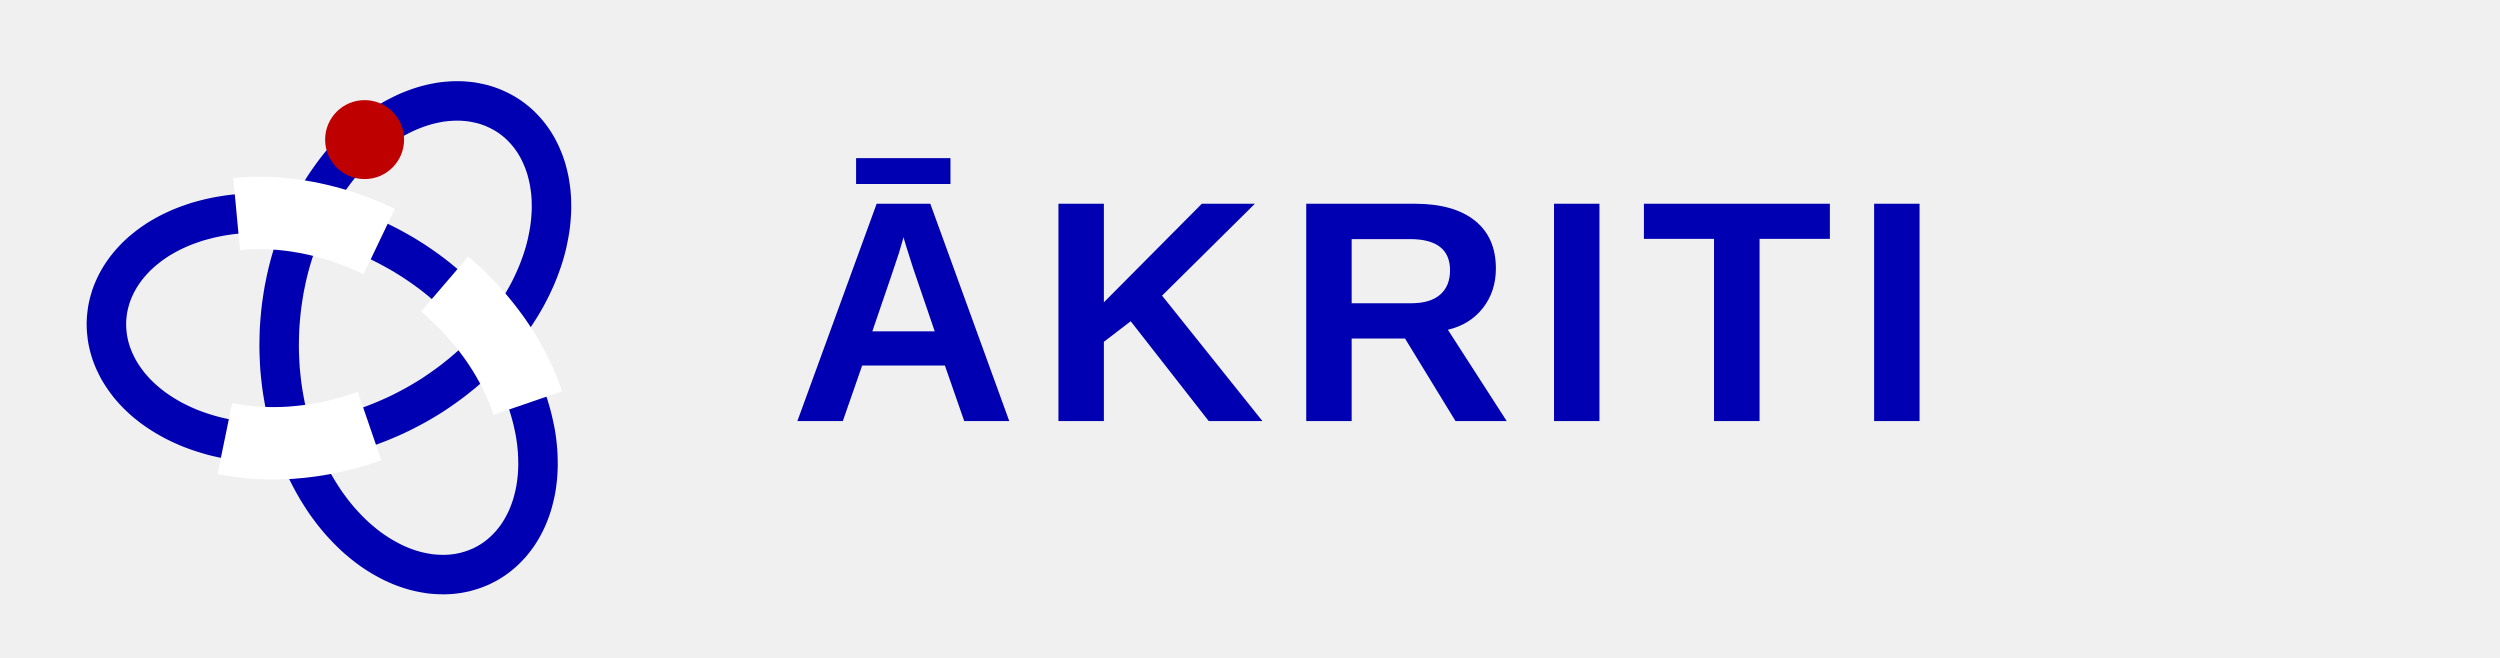
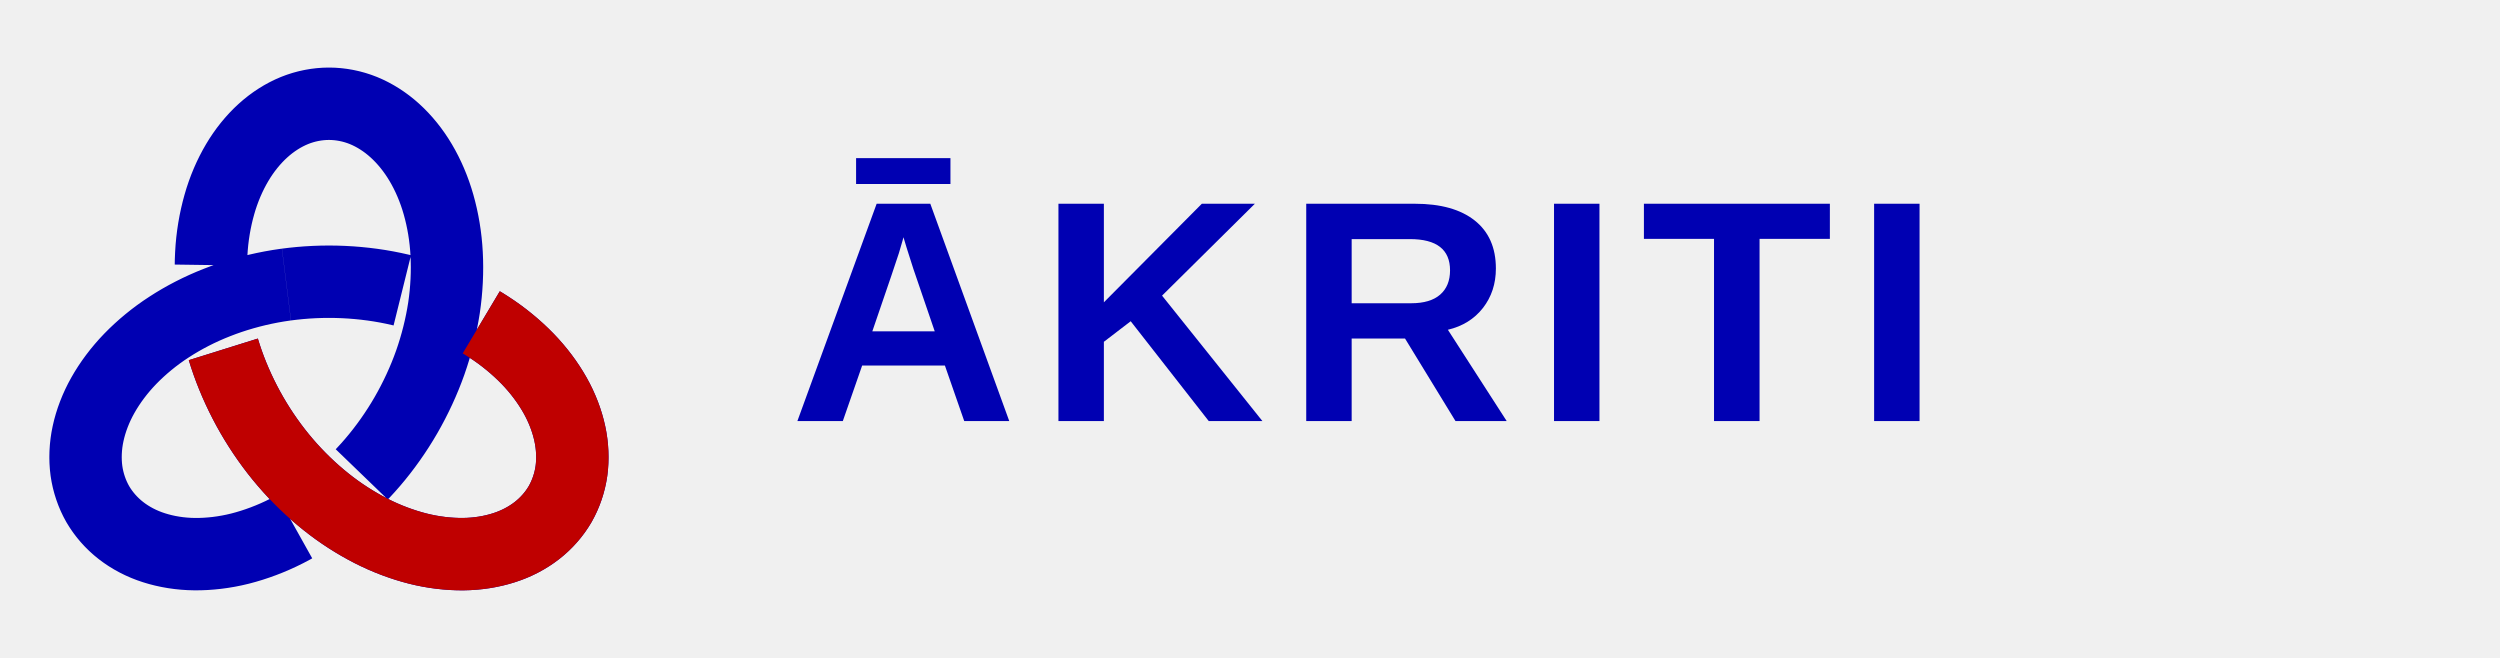
<svg xmlns="http://www.w3.org/2000/svg" viewBox="0 0 380 100" role="img" aria-label="Akriti">
-   <g>
-     <path d="M 61.62 62.40 L 62.39 62.00 L 63.15 61.59 L 63.89 61.17 L 64.63 60.73 L 65.37 60.28 L 66.09 59.81 L 66.80 59.33 L 67.50 58.84 L 68.19 58.34 L 68.87 57.83 L 69.54 57.30 L 70.20 56.77 L 70.85 56.22 L 71.48 55.67 L 72.10 55.10 L 72.71 54.52 L 73.30 53.94 L 73.88 53.34 L 74.45 52.74 L 75.00 52.13 L 75.53 51.51 L 76.06 50.89 L 76.56 50.26 L 77.05 49.62 L 77.53 48.97 L 77.99 48.33 L 78.43 47.67 L 78.86 47.01 L 79.27 46.35 L 79.66 45.68 L 80.04 45.01 L 80.40 44.33 L 80.74 43.66 L 81.06 42.98 L 81.37 42.30 L 81.66 41.62 L 81.93 40.94 L 82.18 40.26 L 82.42 39.58 L 82.64 38.90 L 82.84 38.22 L 83.02 37.54 L 83.18 36.87 L 83.32 36.19 L 83.45 35.52 L 83.56 34.86 L 83.65 34.20 L 83.72 33.54 L 83.77 32.89 L 83.81 32.24 L 83.83 31.60 L 83.82 30.97 L 83.81 30.34 L 83.77 29.72 L 83.72 29.11 L 83.64 28.51 L 83.55 27.91 L 83.45 27.33 L 83.32 26.75 L 83.18 26.19 L 83.03 25.63 L 82.85 25.09 L 82.66 24.55 L 82.45 24.03 L 82.23 23.52 L 81.99 23.02 L 81.74 22.53 L 81.47 22.06 L 81.19 21.60 L 80.89 21.16 L 80.58 20.73 L 80.25 20.31 L 79.91 19.91 L 79.55 19.52 L 79.19 19.15 L 78.81 18.79 L 78.41 18.45 L 78.01 18.13 L 77.59 17.82 L 77.16 17.53 L 76.72 17.26 L 76.27 17.01 L 75.81 16.77 L 75.34 16.55 L 74.86 16.34 L 74.38 16.16 L 73.88 15.99 L 73.37 15.84 L 72.86 15.72 L 72.34 15.61 L 71.81 15.51 L 71.27 15.44 L 70.73 15.39 L 70.19 15.35 L 69.63 15.34 L 69.08 15.34 L 68.52 15.37 L 67.95 15.41 L 67.38 15.47 L 66.81 15.55 L 66.24 15.66 L 65.66 15.78 L 65.08 15.92 L 64.50 16.08 L 63.92 16.26 L 63.34 16.46 L 62.76 16.68 L 62.18 16.91 L 61.60 17.17 L 61.02 17.45 L 60.45 17.74 L 59.87 18.05 L 59.30 18.39 L 58.73 18.74 L 58.17 19.11 L 57.61 19.49 L 57.06 19.90 L 56.51 20.32 L 55.96 20.76 L 55.42 21.22 L 54.89 21.70 L 54.36 22.19 L 53.84 22.70 L 53.33 23.22 L 52.83 23.76 L 52.33 24.32 L 51.84 24.89 L 51.36 25.48 L 50.90 26.08 L 50.44 26.70 L 49.99 27.33 L 49.55 27.97 L 49.12 28.63 L 48.70 29.30 L 48.29 29.99 L 47.90 30.68 L 47.51 31.39 L 47.14 32.11 L 46.78 32.84 L 46.44 33.59 L 46.10 34.34 L 45.78 35.10 L 45.48 35.87 L 45.18 36.65 L 44.91 37.44 L 44.64 38.24 L 44.39 39.04 L 44.15 39.85 L 43.93 40.67 L 43.72 41.50 L 43.53 42.33 L 43.36 43.16 L 43.19 44.00 L 43.05 44.85 L 42.92 45.70 L 42.80 46.55 L 42.70 47.40 L 42.62 48.26 L 42.55 49.12 L 42.49 49.98 L 42.46 50.84 L 42.44 51.70 L 42.43 52.56 L 42.44 53.42 L 42.47 54.28 L 42.51 55.14 L 42.56 56.00 L 42.64 56.85 L 42.73 57.70 L 42.83 58.54 L 42.95 59.39 L 43.09 60.22 L 43.24 61.06 L 43.40 61.88 L 43.58 62.70 L 43.78 63.52 L 43.99 64.32 L 44.21 65.12 L 44.45 65.91 L 44.70 66.70 L 44.97 67.47 L 45.25 68.23 L 45.54 68.99 L 45.85 69.73 L 46.17 70.47 L 46.50 71.19 L 46.85 71.90 L 47.21 72.60 L 47.58 73.29 L 47.96 73.96 L 48.35 74.62 L 48.76 75.27 L 49.17 75.91 L 49.59 76.53 L 50.03 77.13 L 50.47 77.72 L 50.93 78.30 L 51.39 78.86 L 51.86 79.40 L 52.35 79.93 L 52.83 80.44 L 53.33 80.94 L 53.83 81.42 L 54.34 81.88 L 54.86 82.32 L 55.38 82.75 L 55.91 83.16 L 56.44 83.55 L 56.98 83.92 L 57.52 84.27 L 58.07 84.61 L 58.62 84.92 L 59.17 85.22 L 59.72 85.50 L 60.28 85.76 L 60.84 86.00 L 61.40 86.22 L 61.96 86.42 L 62.52 86.60 L 63.08 86.76 L 63.64 86.90 L 64.20 87.02 L 64.76 87.12 L 65.31 87.21 L 65.87 87.27 L 66.42 87.31 L 66.96 87.33 L 67.51 87.34 L 68.05 87.32 L 68.58 87.29 L 69.11 87.23 L 69.63 87.16 L 70.15 87.06 L 70.67 86.95 L 71.17 86.81 L 71.67 86.66 L 72.16 86.49 L 72.64 86.30 L 73.12 86.10 L 73.58 85.87 L 74.04 85.63 L 74.48 85.37 L 74.92 85.09 L 75.35 84.79 L 75.76 84.48 L 76.17 84.14 L 76.56 83.80 L 76.94 83.43 L 77.31 83.05 L 77.67 82.66 L 78.01 82.24 L 78.34 81.82 L 78.66 81.38 L 78.96 80.92 L 79.25 80.45 L 79.52 79.97 L 79.78 79.47 L 80.03 78.96 L 80.26 78.43 L 80.47 77.90 L 80.67 77.35 L 80.86 76.79 L 81.02 76.22 L 81.17 75.63 L 81.31 75.04 L 81.43 74.44 L 81.53 73.83 L 81.61 73.21 L 81.68 72.58 L 81.73 71.94 L 81.76 71.29 L 81.78 70.64 L 81.77 69.98 L 81.75 69.31 L 81.72 68.64 L 81.66 67.96 L 81.59 67.28 L 81.50 66.59 L 81.39 65.89 L 81.26 65.20 L 81.11 64.50 L 80.95 63.80 L 80.77 63.09 L 80.57 62.39 L 80.36 61.68 L 80.12 60.97 L 79.87 60.26 L 79.60 59.56 L 79.31 58.85 L 79.01 58.14 L 78.69 57.44 L 78.35 56.73 L 77.99 56.03 L 77.62 55.34 L 77.23 54.64 L 76.83 53.95 L 76.40 53.26 L 75.97 52.58 L 75.51 51.91 L 75.04 51.24 L 74.56 50.57 L 74.06 49.91 L 73.54 49.26 L 73.02 48.62 L 72.47 47.98 L 71.91 47.35 L 71.34 46.73 L 70.76 46.12 L 70.16 45.52 L 69.55 44.93 L 68.93 44.35 L 68.29 43.78 L 67.64 43.22 L 66.99 42.67 L 66.32 42.13 L 65.64 41.60 L 64.95 41.09 L 64.25 40.59 L 63.54 40.10 L 62.82 39.62 L 62.09 39.16 L 61.36 38.71 L 60.61 38.28 L 59.86 37.86 L 59.10 37.45 L 58.34 37.06 L 57.57 36.68 L 56.80 36.31 L 56.02 35.97 L 55.23 35.63 L 54.44 35.32 L 53.65 35.01 L 52.85 34.73 L 52.06 34.46 L 51.26 34.20 L 50.45 33.97 L 49.65 33.74 L 48.85 33.54 L 48.04 33.35 L 47.24 33.18 L 46.43 33.02 L 45.63 32.88 L 44.83 32.76 L 44.03 32.65 L 43.24 32.56 L 42.44 32.49 L 41.66 32.43 L 40.87 32.40 L 40.09 32.37 L 39.32 32.36 L 38.55 32.37 L 37.78 32.40 L 37.03 32.44 L 36.28 32.50 L 35.54 32.57 L 34.80 32.66 L 34.08 32.77 L 33.36 32.89 L 32.65 33.03 L 31.95 33.18 L 31.27 33.35 L 30.59 33.53 L 29.92 33.72 L 29.27 33.94 L 28.63 34.16 L 28.00 34.40 L 27.38 34.65 L 26.78 34.92 L 26.18 35.20 L 25.61 35.49 L 25.04 35.80 L 24.50 36.11 L 23.96 36.44 L 23.44 36.79 L 22.94 37.14 L 22.46 37.50 L 21.99 37.88 L 21.53 38.26 L 21.09 38.66 L 20.67 39.06 L 20.27 39.48 L 19.89 39.90 L 19.52 40.33 L 19.17 40.77 L 18.84 41.22 L 18.53 41.67 L 18.23 42.14 L 17.96 42.61 L 17.70 43.08 L 17.47 43.56 L 17.25 44.05 L 17.05 44.54 L 16.87 45.04 L 16.72 45.54 L 16.58 46.04 L 16.46 46.55 L 16.36 47.06 L 16.29 47.57 L 16.23 48.09 L 16.19 48.60 L 16.17 49.12 L 16.18 49.64 L 16.20 50.15 L 16.25 50.67 L 16.31 51.19 L 16.39 51.70 L 16.50 52.22 L 16.62 52.73 L 16.77 53.24 L 16.93 53.75 L 17.12 54.25 L 17.32 54.75 L 17.55 55.24 L 17.79 55.73 L 18.05 56.22 L 18.34 56.70 L 18.64 57.17 L 18.96 57.64 L 19.30 58.10 L 19.65 58.56 L 20.03 59.00 L 20.42 59.44 L 20.83 59.87 L 21.26 60.29 L 21.71 60.71 L 22.17 61.11 L 22.65 61.50 L 23.15 61.89 L 23.66 62.26 L 24.19 62.62 L 24.73 62.97 L 25.29 63.31 L 25.86 63.64 L 26.45 63.96 L 27.05 64.26 L 27.66 64.55 L 28.29 64.83 L 28.93 65.10 L 29.59 65.35 L 30.26 65.59 L 30.93 65.81 L 31.62 66.02 L 32.32 66.22 L 33.03 66.40 L 33.75 66.56 L 34.48 66.71 L 35.22 66.85 L 35.97 66.97 L 36.73 67.08 L 37.49 67.17 L 38.26 67.24 L 39.04 67.30 L 39.83 67.34 L 40.62 67.37 L 41.41 67.38 L 42.21 67.37 L 43.02 67.35 L 43.83 67.31 L 44.64 67.26 L 45.45 67.18 L 46.27 67.10 L 47.09 66.99 L 47.91 66.87 L 48.74 66.74 L 49.56 66.58 L 50.38 66.42 L 51.20 66.23 L 52.02 66.03 L 52.84 65.81 L 53.66 65.58 L 54.48 65.33 L 55.29 65.07 L 56.10 64.79 L 56.90 64.49 L 57.70 64.18 L 58.50 63.85 L 59.29 63.51 L 60.07 63.16 L 60.85 62.79 Z" fill="none" stroke="#0000B2" stroke-width="6" stroke-linejoin="round" stroke-linecap="round" />
-     <path d="M 80.22 61.27 L 80.01 60.66 L 79.79 60.05 L 79.55 59.44 L 79.31 58.83 L 79.05 58.23 L 78.77 57.62 L 78.49 57.02 L 78.19 56.41 L 77.88 55.81 L 77.55 55.21 L 77.22 54.62 L 76.87 54.02 L 76.51 53.43 L 76.14 52.85 L 75.75 52.26 L 75.36 51.68 L 74.95 51.11 L 74.53 50.54 L 74.10 49.97 L 73.66 49.41 L 73.21 48.86 L 72.75 48.31 L 72.28 47.76 L 71.80 47.22 L 71.30 46.69 L 70.80 46.17 L 70.29 45.65 L 69.77 45.14 L 69.24 44.64 L 68.70 44.14 L 68.15 43.65 L 67.59 43.17" fill="none" stroke="#ffffff" stroke-width="11" stroke-linecap="butt" />
-     <path d="M 57.64 36.71 L 56.97 36.39 L 56.30 36.09 L 55.63 35.80 L 54.95 35.52 L 54.27 35.25 L 53.59 34.99 L 52.91 34.75 L 52.22 34.51 L 51.54 34.29 L 50.85 34.08 L 50.16 33.88 L 49.47 33.70 L 48.77 33.52 L 48.08 33.36 L 47.39 33.21 L 46.70 33.07 L 46.01 32.95 L 45.32 32.83 L 44.63 32.73 L 43.95 32.64 L 43.27 32.57 L 42.58 32.50 L 41.91 32.45 L 41.23 32.41 L 40.56 32.38 L 39.89 32.37 L 39.22 32.37 L 38.56 32.37 L 37.91 32.39 L 37.25 32.43 L 36.61 32.47 L 35.97 32.53" fill="none" stroke="#ffffff" stroke-width="11" stroke-linecap="butt" />
-     <path d="M 34.18 66.65 L 34.81 66.78 L 35.45 66.89 L 36.09 66.99 L 36.74 67.08 L 37.40 67.16 L 38.06 67.22 L 38.73 67.28 L 39.40 67.32 L 40.08 67.35 L 40.76 67.37 L 41.44 67.38 L 42.13 67.37 L 42.82 67.36 L 43.51 67.33 L 44.21 67.29 L 44.91 67.23 L 45.61 67.17 L 46.32 67.09 L 47.02 67.00 L 47.73 66.90 L 48.43 66.79 L 49.14 66.66 L 49.85 66.53 L 50.55 66.38 L 51.26 66.22 L 51.97 66.04 L 52.67 65.86 L 53.37 65.66 L 54.08 65.45 L 54.77 65.24 L 55.47 65.00 L 56.17 64.76" fill="none" stroke="#ffffff" stroke-width="11" stroke-linecap="butt" />
-     <circle cx="55.42" cy="21.22" r="6" fill="#BF0000" />
+   <g fill="none" stroke-width="11" stroke-linecap="butt">
+     <path d="M 50.00 42.82 C 52.92 42.82 55.93 43.09 58.77 43.62 C 61.60 44.15 64.44 44.96 67.02 45.98 C 69.61 46.99 72.11 48.28 74.30 49.71 C 76.50 51.13 78.51 52.80 80.19 54.53 C 81.86 56.25 83.29 58.17 84.36 60.07 C 85.43 61.96 86.20 63.99 86.61 65.90 C 87.03 67.82 87.10 69.79 86.86 71.57 C 86.61 73.36 86.01 75.11 85.14 76.63 C 84.26 78.14 83.05 79.53 81.62 80.64 C 80.20 81.75 78.46 82.67 76.59 83.26 C 74.72 83.86 72.59 84.21 70.41 84.23 C 68.23 84.25 65.86 83.98 63.52 83.39 C 61.19 82.80 58.74 81.89 56.41 80.70 C 54.08 79.51 51.71 78.00 49.54 76.26 C 47.37 74.53 45.24 72.48 43.37 70.29 C 41.49 68.10 39.75 65.63 38.29 63.10 C 36.83 60.57 35.56 57.83 34.60 55.11 C 33.64 52.39 32.93 49.53 32.51 46.78 C 32.10 44.03 31.97 41.22 32.11 38.61 C 32.24 36.00 32.68 33.42 33.34 31.10 C 33.99 28.79 34.94 26.59 36.05 24.72 C 37.16 22.84 38.52 21.17 39.98 19.85 C 41.43 18.53 43.09 17.48 44.76 16.80 C 46.44 16.12 48.25 15.77 50.00 15.77 C 51.75 15.77 53.56 16.12 55.24 16.80 C 56.91 17.48 58.57 18.53 60.02 19.85 C 61.48 21.17 62.84 22.84 63.95 24.72 C 65.06 26.59 66.01 28.79 66.66 31.10 C 67.32 33.42 67.76 36.00 67.89 38.61 C 68.03 41.22 67.90 44.03 67.49 46.78 C 67.07 49.53 66.36 52.39 65.40 55.11 C 64.44 57.83 63.17 60.57 61.71 63.10 C 60.25 65.63 58.51 68.10 56.63 70.29 C 54.76 72.48 52.63 74.53 50.46 76.26 C 48.29 78.00 45.92 79.51 43.59 80.70 C 41.26 81.89 38.81 82.80 36.48 83.39 C 34.14 83.98 31.77 84.25 29.59 84.23 C 27.41 84.21 25.28 83.86 23.41 83.26 C 21.54 82.67 19.80 81.75 18.38 80.64 C 16.95 79.53 15.74 78.14 14.86 76.63 C 13.99 75.11 13.39 73.36 13.14 71.57 C 12.90 69.79 12.97 67.82 13.39 65.90 C 13.80 63.99 14.57 61.96 15.64 60.07 C 16.71 58.17 18.14 56.25 19.81 54.53 C 21.49 52.80 23.50 51.13 25.70 49.71 C 27.89 48.28 30.39 46.99 32.98 45.98 C 35.56 44.96 38.40 44.15 41.23 43.62 C 44.07 43.09 47.08 42.82 50.00 42.82 Z" stroke="#0000B2" stroke-dasharray="11.25 13.00 101.74 13.00 102.41 13.00 84.32 0.01 338.73 0.01" />
+     <path d="M 50.00 42.82 C 52.92 42.82 55.93 43.09 58.77 43.62 C 61.60 44.15 64.44 44.96 67.02 45.98 C 69.61 46.99 72.11 48.28 74.30 49.71 C 76.50 51.13 78.51 52.80 80.19 54.53 C 81.86 56.25 83.29 58.17 84.36 60.07 C 85.43 61.96 86.20 63.99 86.61 65.90 C 87.03 67.82 87.10 69.79 86.86 71.57 C 86.61 73.36 86.01 75.11 85.14 76.63 C 84.26 78.14 83.05 79.53 81.62 80.64 C 80.20 81.75 78.46 82.67 76.59 83.26 C 74.72 83.86 72.59 84.21 70.41 84.23 C 68.23 84.25 65.86 83.98 63.52 83.39 C 61.19 82.80 58.74 81.89 56.41 80.70 C 54.08 79.51 51.71 78.00 49.54 76.26 C 47.37 74.53 45.24 72.48 43.37 70.29 C 41.49 68.10 39.75 65.63 38.29 63.10 C 36.83 60.57 35.56 57.83 34.60 55.11 C 33.64 52.39 32.93 49.53 32.51 46.78 C 32.10 44.03 31.97 41.22 32.11 38.61 C 32.24 36.00 32.68 33.42 33.34 31.10 C 33.99 28.79 34.94 26.59 36.05 24.72 C 37.16 22.84 38.52 21.17 39.98 19.85 C 41.43 18.53 43.09 17.48 44.76 16.80 C 46.44 16.12 48.25 15.77 50.00 15.77 C 51.75 15.77 53.56 16.12 55.24 16.80 C 56.91 17.48 58.57 18.53 60.02 19.85 C 61.48 21.17 62.84 22.84 63.95 24.72 C 65.06 26.59 66.01 28.79 66.66 31.10 C 67.32 33.42 67.76 36.00 67.89 38.61 C 68.03 41.22 67.90 44.03 67.49 46.78 C 67.07 49.53 66.36 52.39 65.40 55.11 C 64.44 57.83 63.17 60.57 61.71 63.10 C 60.25 65.63 58.51 68.10 56.63 70.29 C 54.76 72.48 52.63 74.53 50.46 76.26 C 48.29 78.00 45.92 79.51 43.59 80.70 C 41.26 81.89 38.81 82.80 36.48 83.39 C 34.14 83.98 31.77 84.25 29.59 84.23 C 27.41 84.21 25.28 83.86 23.41 83.26 C 21.54 82.67 19.80 81.75 18.38 80.64 C 16.95 79.53 15.74 78.14 14.86 76.63 C 13.99 75.11 13.39 73.36 13.14 71.57 C 12.90 69.79 12.97 67.82 13.39 65.90 C 13.80 63.99 14.57 61.96 15.64 60.07 C 16.71 58.17 18.14 56.25 19.81 54.53 C 21.49 52.80 23.50 51.13 25.70 49.71 C 27.89 48.28 30.39 46.99 32.98 45.98 C 35.56 44.96 38.40 44.15 41.23 43.62 C 44.07 43.09 47.08 42.82 50.00 42.82 Z" stroke="#BF0000" stroke-dasharray="101.74 690" stroke-dashoffset="-24.25" />
  </g>
  <text x="120" y="64" font-family="-apple-system, BlinkMacSystemFont, 'Segoe UI', 'Helvetica Neue', Arial, sans-serif" font-weight="700" font-size="48" letter-spacing="3" fill="#0000B2">ĀKRITI</text>
</svg>
